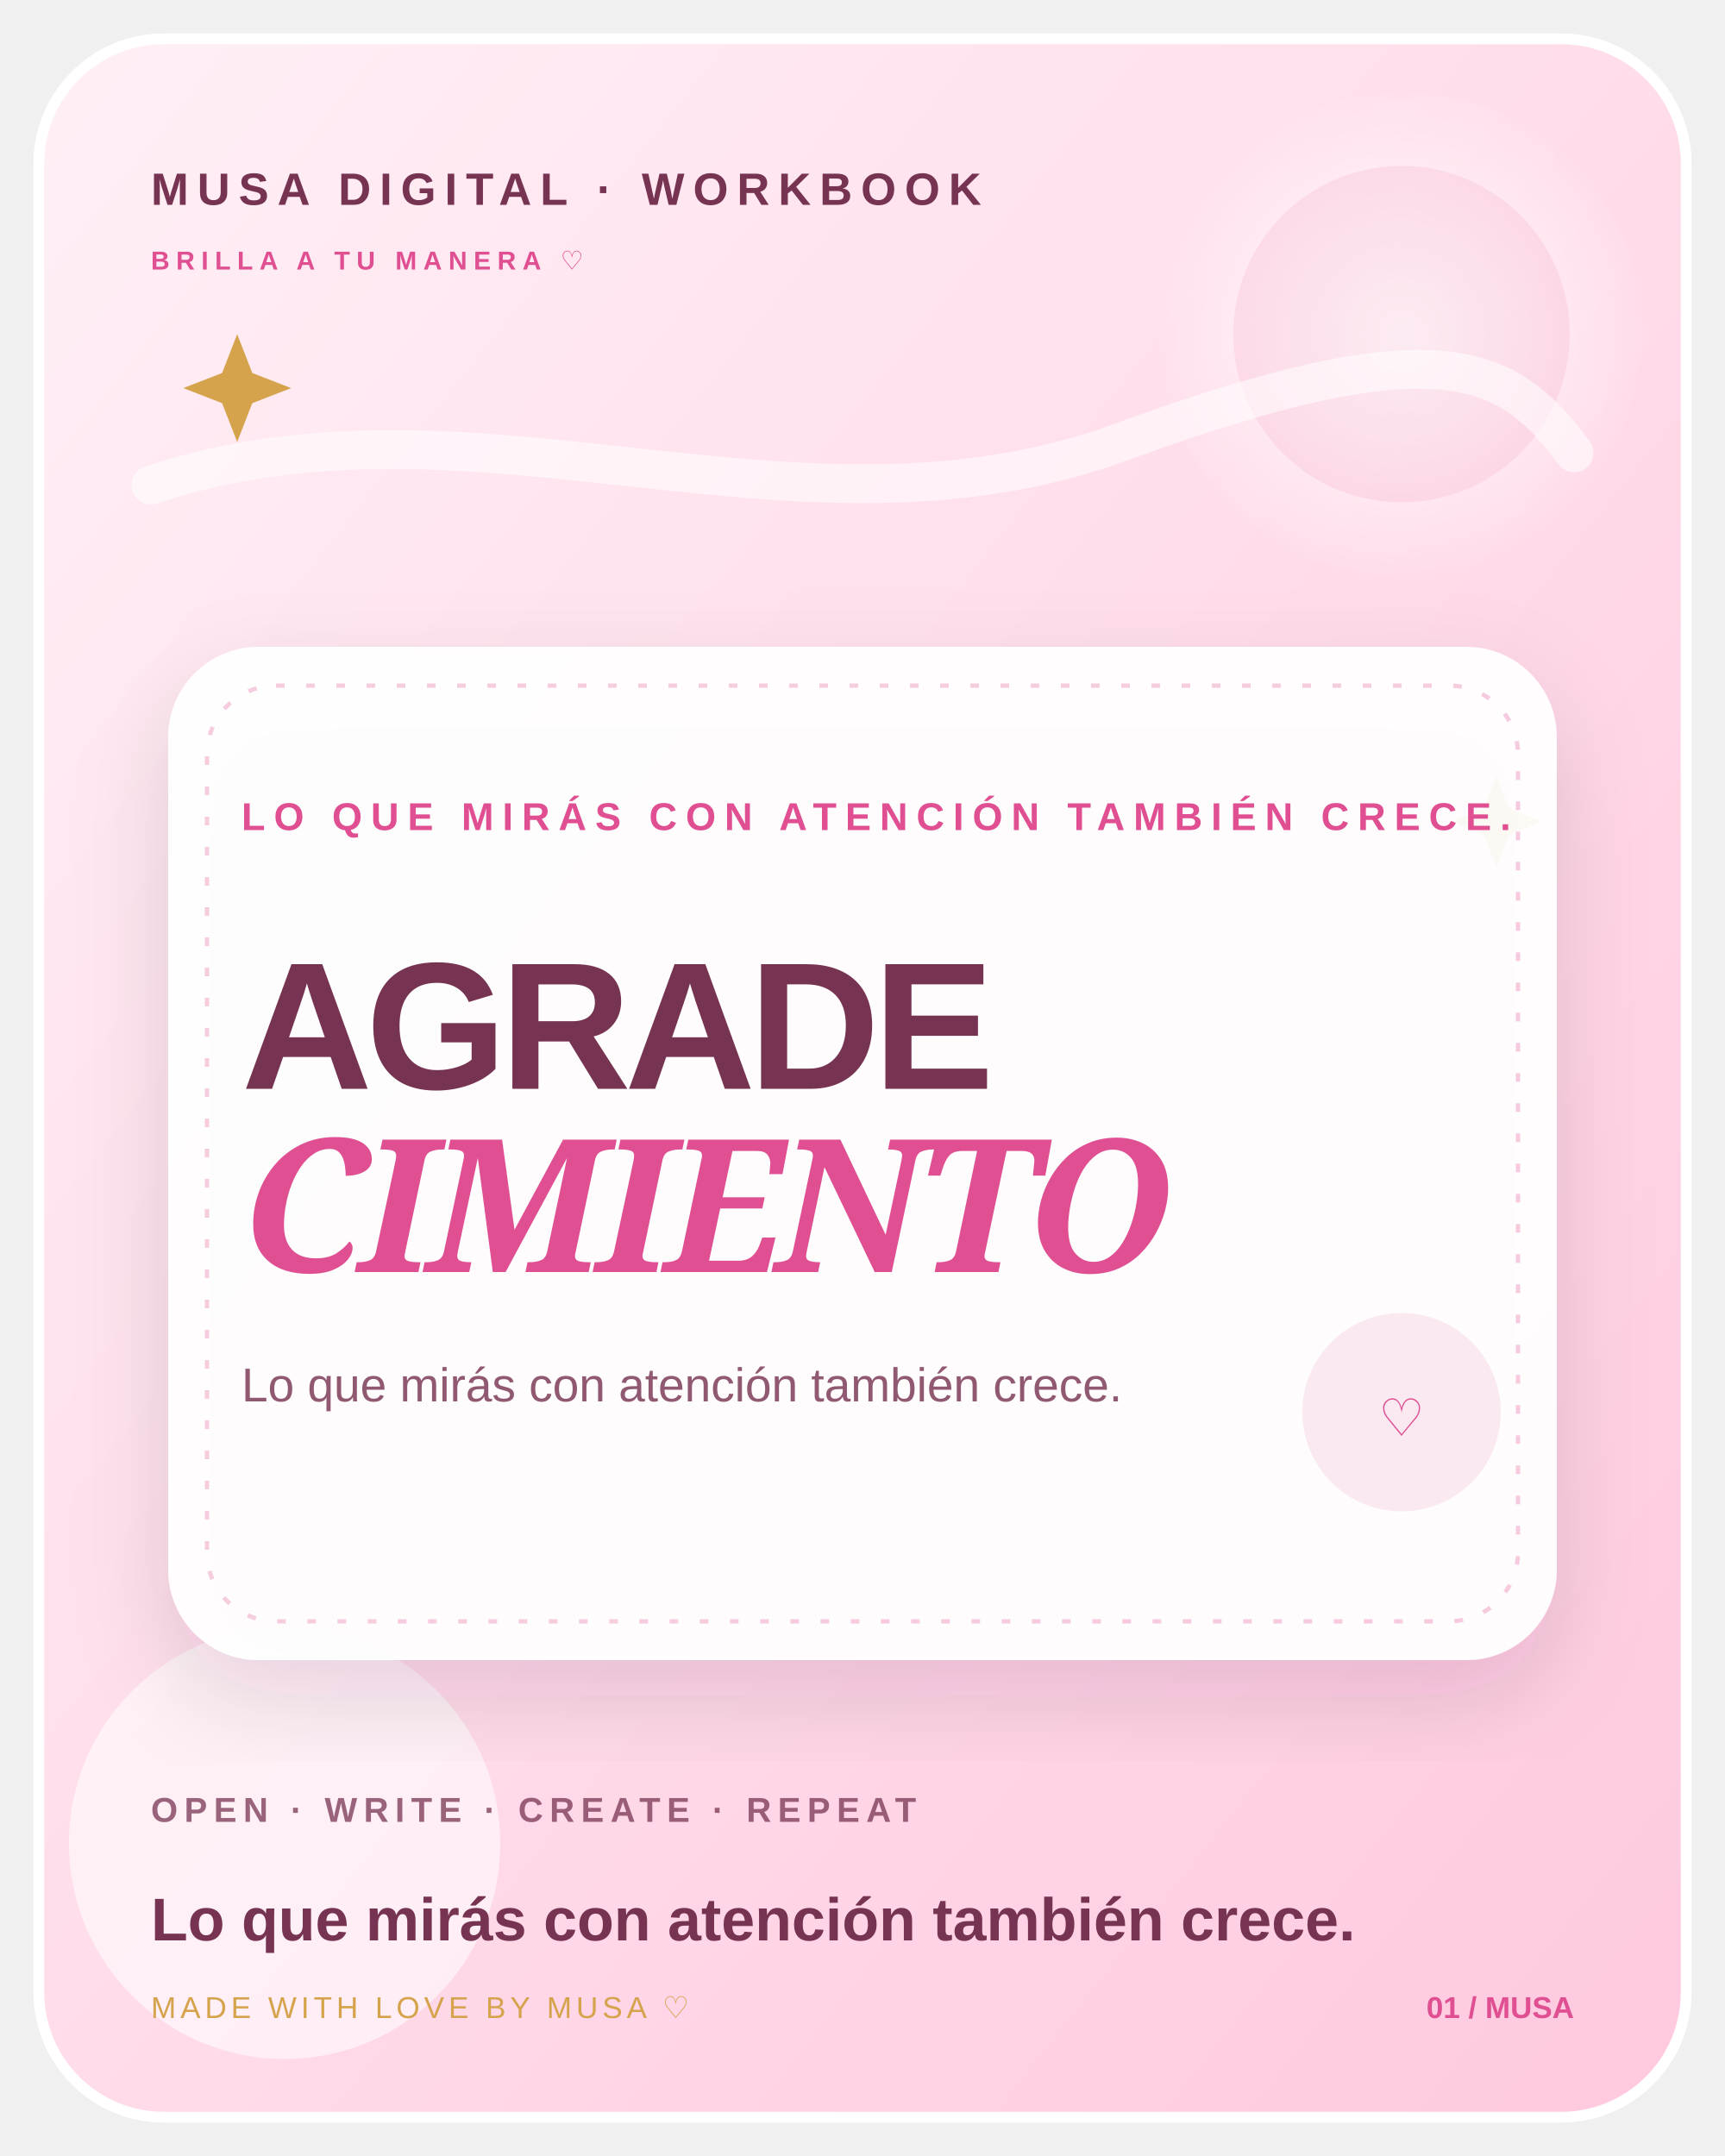
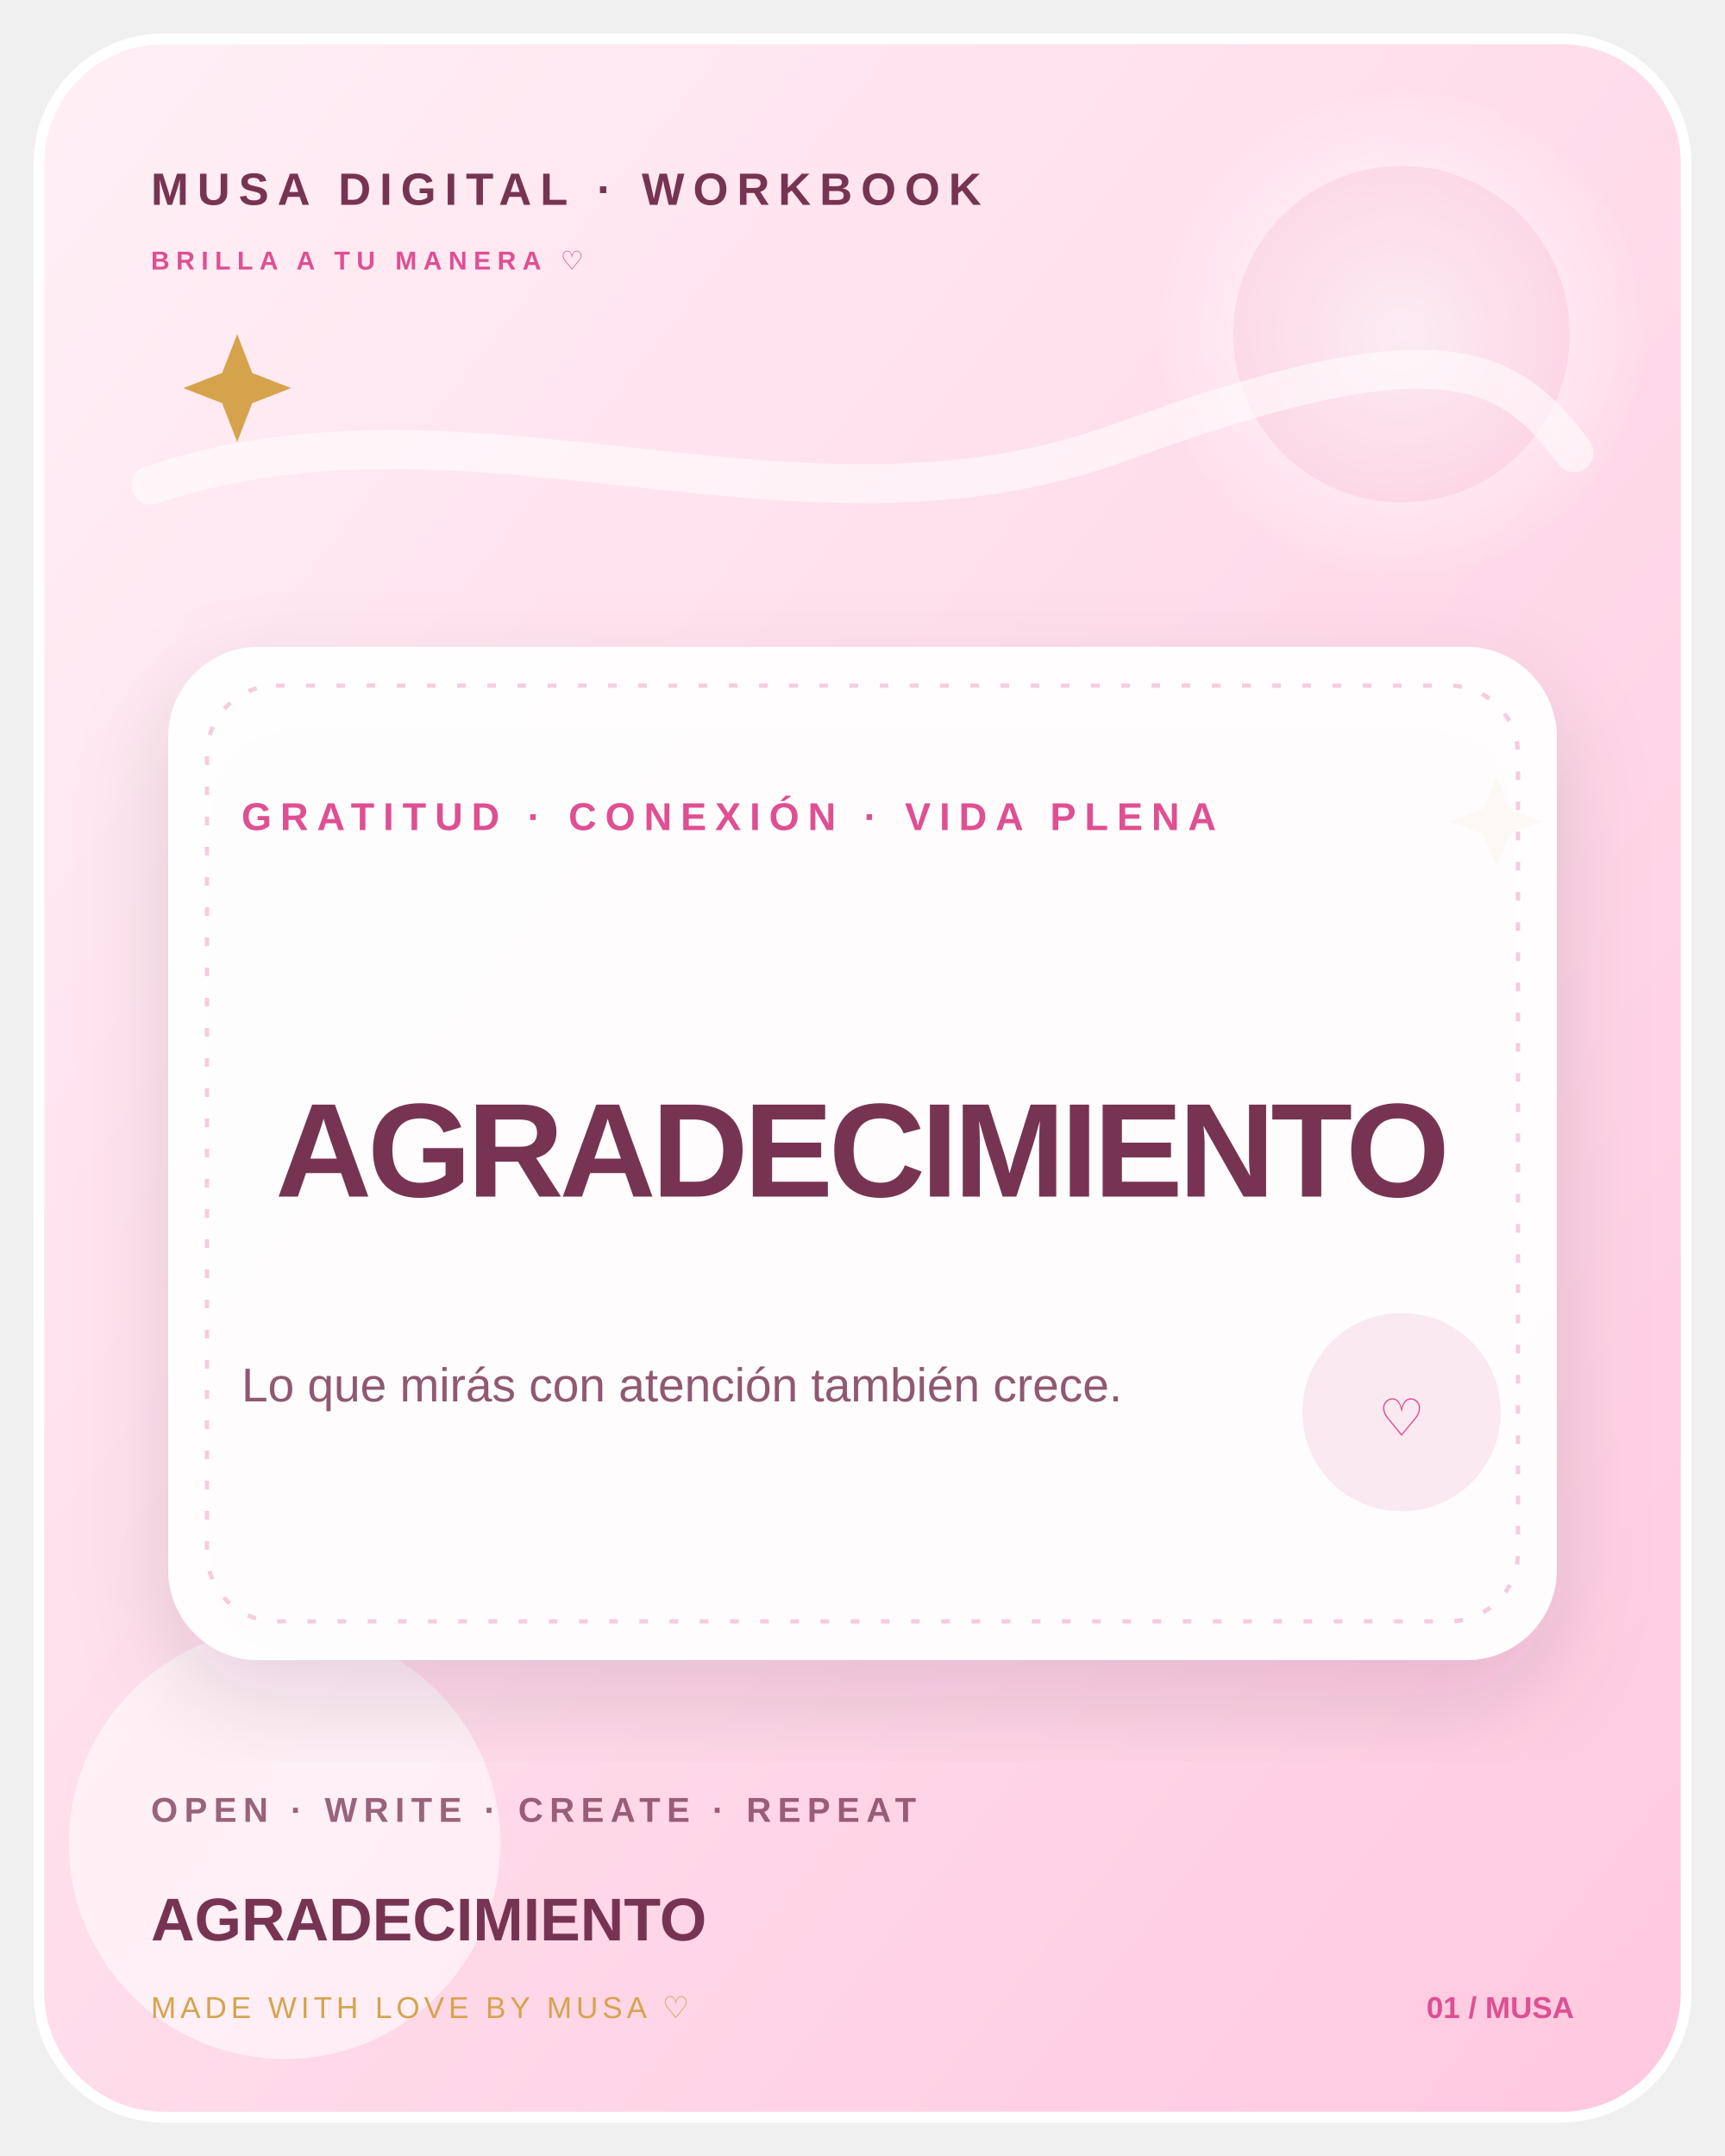
<svg xmlns="http://www.w3.org/2000/svg" viewBox="0 0 800 1000">
  <defs>
    <linearGradient id="bg" x1="0" y1="0" x2="1" y2="1">
      <stop stop-color="#fff0f6" />
      <stop offset="1" stop-color="#ffc8df" />
    </linearGradient>
    <radialGradient id="orb">
      <stop stop-color="#fff" stop-opacity=".92" />
      <stop offset="1" stop-color="#fff" stop-opacity=".05" />
    </radialGradient>
    <filter id="shadow">
      <feDropShadow dx="0" dy="18" stdDeviation="22" flood-color="#2b2030" flood-opacity=".13" />
    </filter>
  </defs>
  <rect x="18" y="18" width="764" height="964" rx="58" fill="url(#bg)" stroke="#fff" stroke-width="5" />
  <circle cx="650" cy="155" r="112" fill="url(#orb)" />
  <circle cx="650" cy="155" r="78" fill="#df4f92" opacity=".10" />
  <circle cx="132" cy="855" r="100" fill="#fff" opacity=".55" />
  <path d="M70 225 C220 175 370 260 520 205 S700 170 730 210" fill="none" stroke="#fff" stroke-width="18" stroke-linecap="round" opacity=".55" />
  <g fill="#d6a34d">
    <path d="M110 155 l7 18 18 7-18 7-7 18-7-18-18-7 18-7z" />
    <path d="M694 360 l6 15 15 6-15 6-6 15-6-15-15-6 15-6z" />
  </g>
-   <text x="70" y="95" font-family="Arial,sans-serif" font-size="21" font-weight="700" letter-spacing="4" fill="#773452">MUSA DIGITAL  ·  WORKBOOK</text>
+   <text x="70" y="95" font-family="Arial,sans-serif" font-size="21" font-weight="700" letter-spacing="4" fill="#773452">MUSA DIGITAL · WORKBOOK</text>
  <text x="70" y="125" font-family="Arial,sans-serif" font-size="12" font-weight="700" letter-spacing="3" fill="#df4f92">BRILLA A TU MANERA ♡</text>
  <g filter="url(#shadow)">
    <rect x="78" y="300" width="644" height="470" rx="42" fill="#fff" opacity=".94" />
    <rect x="96" y="318" width="608" height="434" rx="32" fill="none" stroke="#df4f92" stroke-width="2" stroke-dasharray="4 10" opacity=".28" />
  </g>
-   <text x="112" y="385" font-family="Arial,sans-serif" font-size="18" font-weight="700" letter-spacing="4" fill="#df4f92">LO QUE MIRÁS CON ATENCIÓN TAMBIÉN CRECE.</text>
-   <text x="112" y="505" font-family="Arial,sans-serif" font-size="84" font-weight="900" letter-spacing="-3" fill="#773452">AGRADE</text>
-   <text x="112" y="590" font-family="Georgia,serif" font-size="86" font-weight="700" font-style="italic" letter-spacing="-3" fill="#df4f92">CIMIENTO</text>
+   <text x="112" y="385" font-family="Arial,sans-serif" font-size="18" font-weight="700" letter-spacing="4" fill="#df4f92">GRATITUD · CONEXIÓN · VIDA PLENA</text>
+   <text x="400" y="555" text-anchor="middle" font-family="Arial,sans-serif" font-size="62" font-weight="900" letter-spacing="-2" fill="#773452">AGRADECIMIENTO</text>
  <text x="112" y="650" font-family="Arial,sans-serif" font-size="22" fill="#773452" opacity=".82">Lo que mirás con atención también crece.</text>
  <circle cx="650" cy="655" r="46" fill="#df4f92" opacity=".11" />
  <text x="650" y="666" text-anchor="middle" font-family="Arial,sans-serif" font-size="24" font-weight="700" fill="#df4f92">♡</text>
  <text x="70" y="845" font-family="Arial,sans-serif" font-size="16" font-weight="700" letter-spacing="3" fill="#773452" opacity=".75">OPEN · WRITE · CREATE · REPEAT</text>
-   <text x="70" y="900" font-family="Arial,sans-serif" font-size="28" font-weight="700" fill="#773452">Lo que mirás con atención también crece.</text>
+   <text x="70" y="900" font-family="Arial,sans-serif" font-size="28" font-weight="700" fill="#773452">AGRADECIMIENTO</text>
  <text x="70" y="936" font-family="Arial,sans-serif" font-size="14" letter-spacing="2" fill="#d6a34d">MADE WITH LOVE BY MUSA ♡</text>
  <text x="730" y="936" text-anchor="end" font-family="Arial,sans-serif" font-size="14" font-weight="700" fill="#df4f92">01 / MUSA</text>
</svg>
